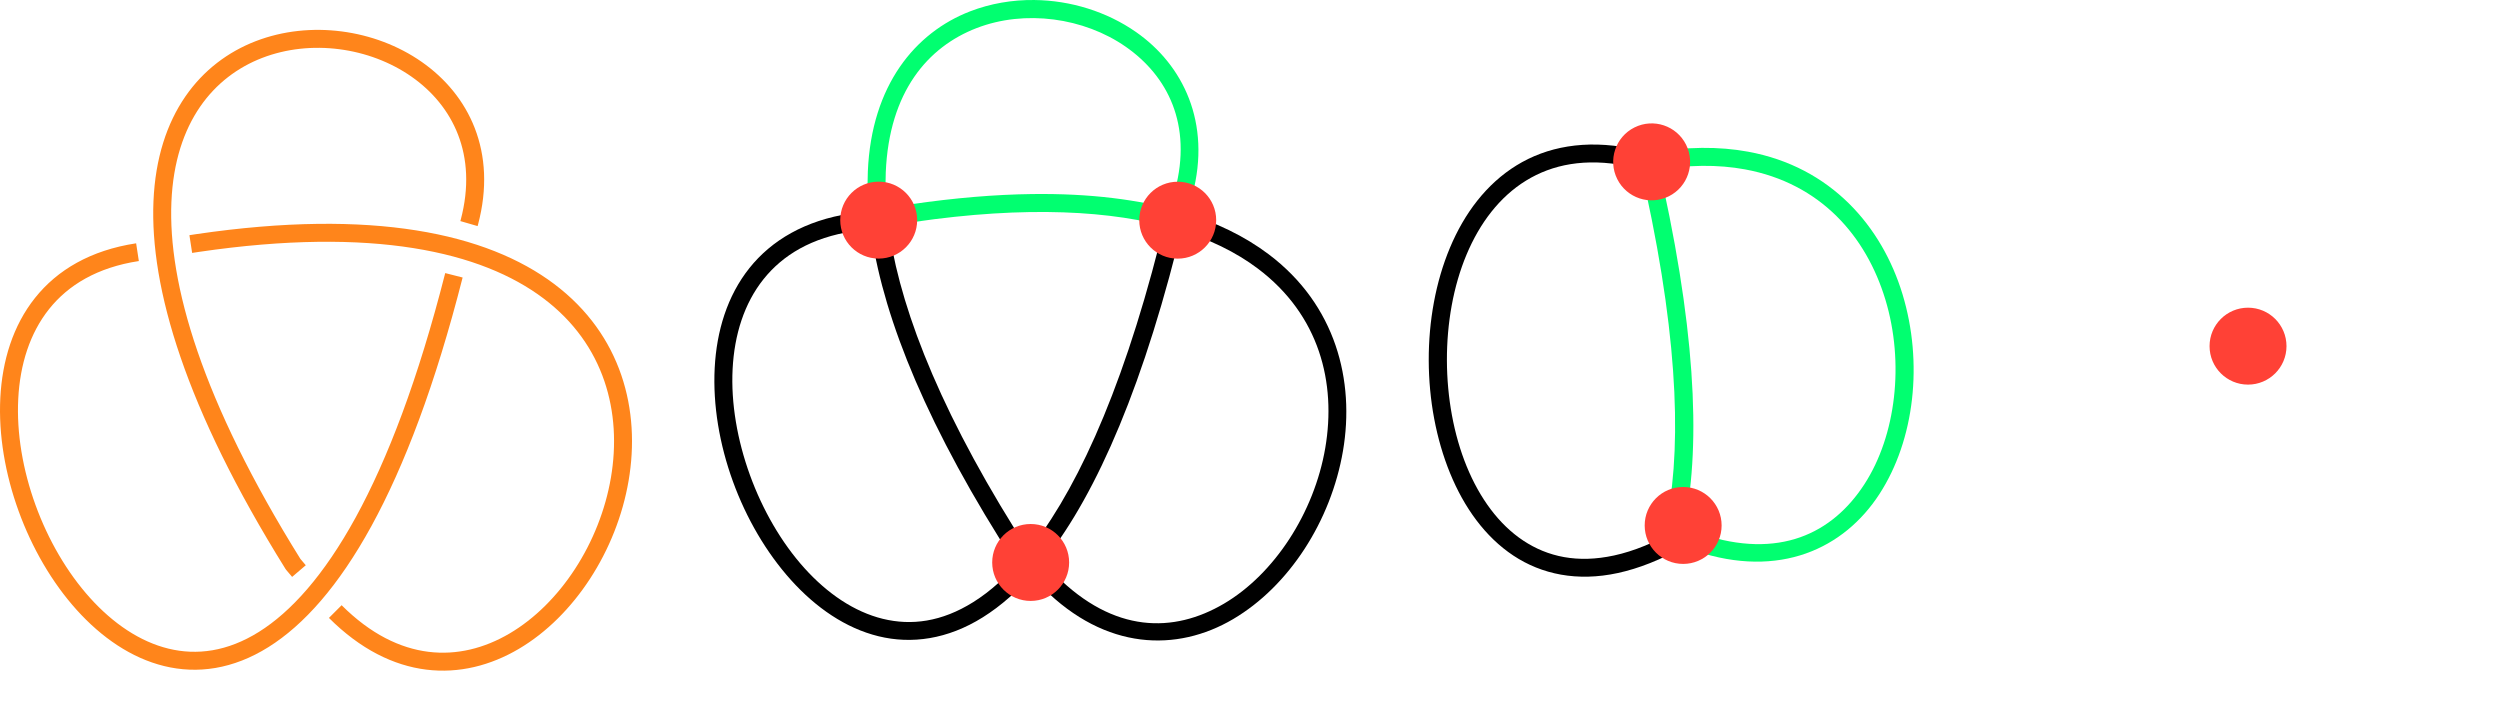
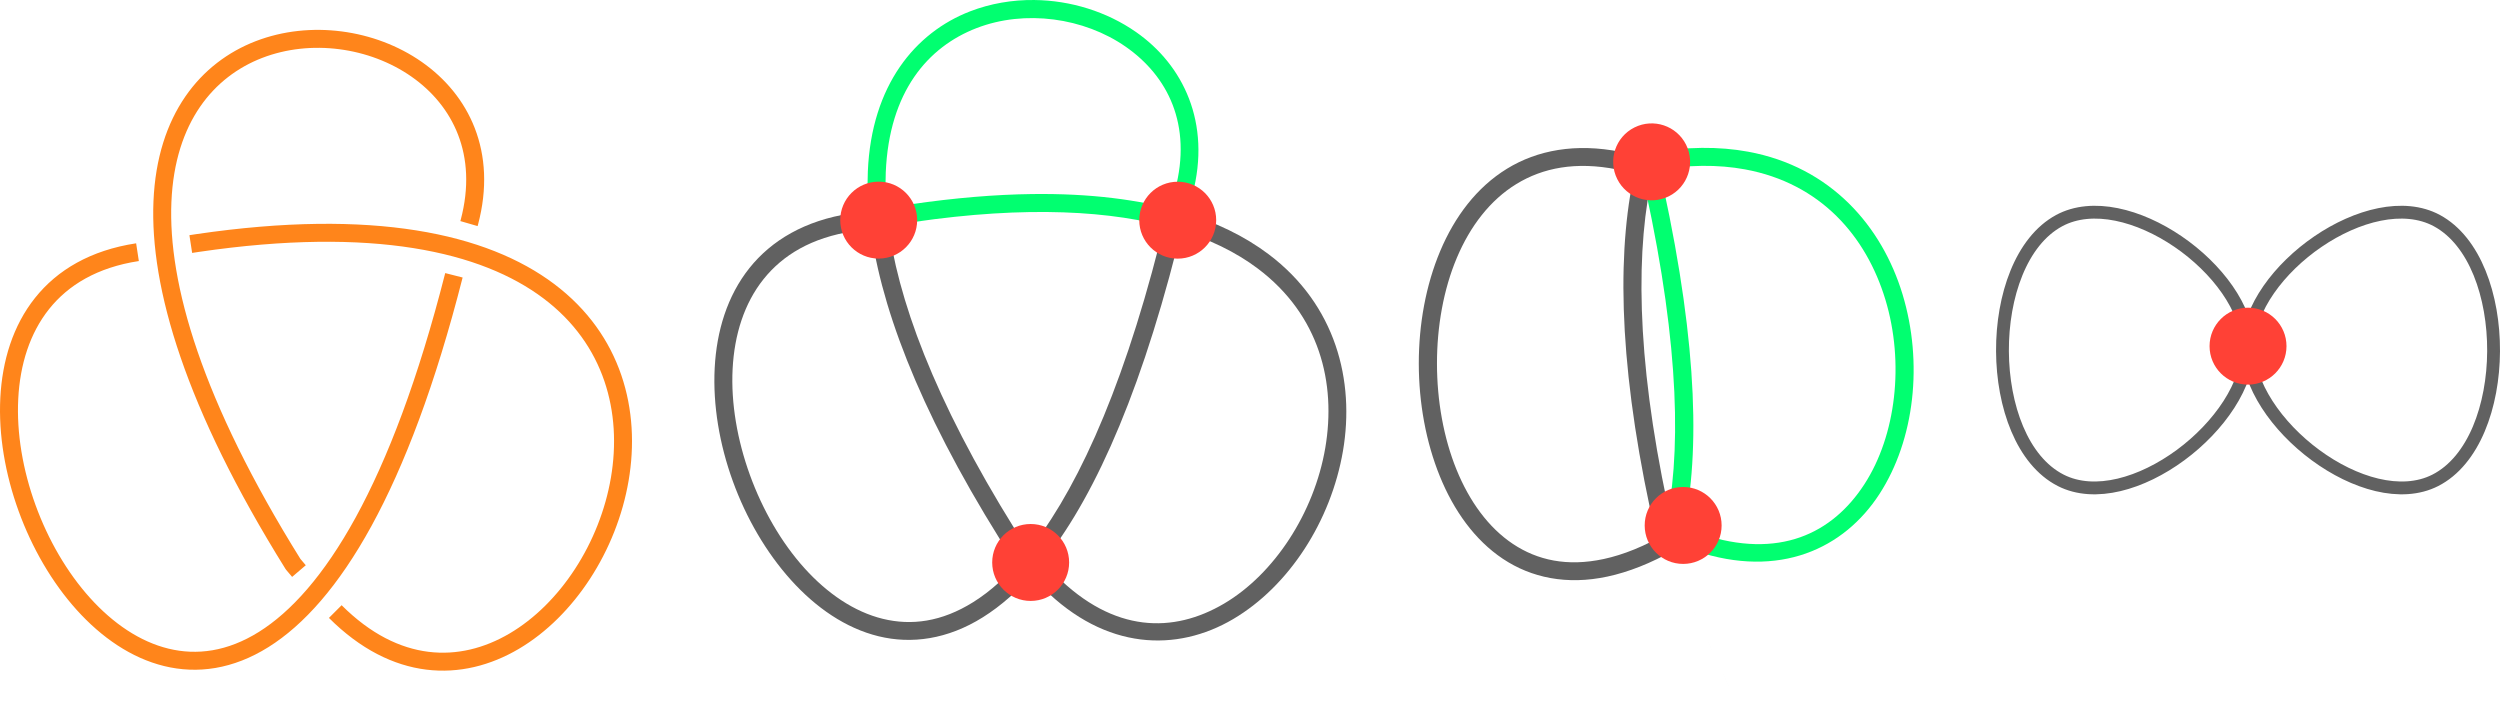
- <svg xmlns="http://www.w3.org/2000/svg" xml:space="preserve" viewBox="0 0 3899.396 1091.997">
-   <path fill="none" stroke="#ffb86c" stroke-linecap="round" stroke-linejoin="round" stroke-width="28" d="M529.414 906.96c376.327 375.952 878.391-734.906-214.313-574.923l-11.073 1.693m-83.12 12.678c-543.717 82.903 154.314 1368.29 493.57 36.05m23.468-80.657.617-2.12c114.199-430.126-897.89-465.851-274.965 533.305 2.536 3.035 5.646 6.715 9.143 10.815" style="clip-rule:evenodd;fill-rule:nonzero;stroke:#ff851b;stroke-linecap:butt;stroke-linejoin:round;stroke-miterlimit:10" transform="translate(-6.461 46.938)" />
-   <path d="M505.367-.426c-34.025-.36-68.148 5.365-100.107 17.72-85.225 32.95-153.74 114.954-159.424 249.769-.998 23.664-.127 48.947 2.834 75.909l28.225-.17c-3.115-26.773-4.052-51.609-3.084-74.56C279.126 142.184 339.698 72.66 415.355 43.41c75.658-29.25 167.718-16.32 232.811 29.113 65.08 45.425 104.07 121.01 76.879 223.508l-.541 1.856 26.883 7.828.619-2.121q.045-.16.088-.32c29.878-112.536-14.814-202.695-87.903-253.71C618.511 17.68 562.076.175 505.367-.426m-3.75 302.662c-56.998.762-119.714 5.872-188.545 15.95l-.088.011-11.072 1.694 4.233 27.677 11.064-1.69.008-.001c176.556-25.84 310.027-17.994 408.268 10.67l7.409-27.118c-63.54-18.502-140.09-28.411-231.277-27.193" style="baseline-shift:baseline;clip-rule:evenodd;display:inline;overflow:visible;opacity:1;vector-effect:none;fill:#01ff70;stroke-linejoin:round;stroke-miterlimit:10;stop-color:#000;stop-opacity:1" transform="translate(1107.778 .442)" />
-   <path d="M248.67 342.972c13.907 126.634 73.928 290.314 203.049 497.42q.514.825 1.136 1.57c2.576 3.083 5.712 6.795 9.235 10.925l21.303-18.172c-3.223-3.779-6.008-7.08-8.403-9.94-126.304-202.765-184.119-361.86-198.095-481.973Zm270.85 573.891c393.449 393.058 0 0 0 0M218.799 332.568c-70.85 10.803-123.138 41.836-157.649 85.104S9.933 515.742 6.96 573.645C1.011 689.45 48.89 818.774 126.182 904.486c38.645 42.857 84.972 74.91 136.351 87.48 51.38 12.572 107.57 4.933 162.672-29.58 28.186-17.653 56.19-42.092 83.685-74.29l-18.17-22.434c-26.971 32.502-53.957 56.447-80.376 72.994-49.55 31.034-96.72 36.986-141.156 26.114-44.438-10.873-86.384-39.3-122.213-79.034C75.315 806.27 29.432 681.97 34.922 575.08c2.745-53.444 18.057-102.258 48.119-139.95 30.062-37.69 74.9-64.959 139.979-74.882Z" style="baseline-shift:baseline;clip-rule:evenodd;display:inline;overflow:visible;opacity:1;vector-effect:none;fill:#616161aaa;stroke-linejoin:round;stroke-miterlimit:10;stop-color:#000;stop-opacity:1" transform="translate(1107.778 .442)" />
-   <path d="M725.485 356.547c52.54 15.33 95.003 36.614 128.591 61.885 96.405 72.53 122.57 178.33 105.268 279.699-17.303 101.368-79.573 196.85-158.09 243.037s-171.403 46.338-261.945-44.113l-19.79 19.808c97.622 97.525 208.617 99.802 295.932 48.44S968.28 812.196 986.945 702.842 975.931 475.069 870.91 396.057c-36.762-27.659-82.405-50.434-138.016-66.628ZM508.89 888.095c80.01-93.694 155.723-253.09 219.155-502.183l-27.135-6.91c-61.898 243.07-135.99 397.245-210.19 486.66Z" style="baseline-shift:baseline;clip-rule:evenodd;display:inline;overflow:visible;opacity:1;vector-effect:none;fill:#616161aaa;stroke-linejoin:round;stroke-miterlimit:10;stop-color:#000;stop-opacity:1" transform="translate(1107.778 .442)" />
-   <path d="M808.219-689.32a60 60 0 0 1-60 60 60 60 0 0 1-60-60 60 60 0 0 1 60-60 60 60 0 0 1 60 60M1274.626-689.219a60 60 0 0 1-60 60 60 60 0 0 1-60-60 60 60 0 0 1 60-60 60 60 0 0 1 60 60M1045.242-155.329a60 60 0 0 1-60 60 60 60 0 0 1-60-60 60 60 0 0 1 60-60 60 60 0 0 1 60 60" style="fill:#ff4136;stroke-width:17.839;stroke-linecap:round;stroke-linejoin:round;stroke-dasharray:17.839,35.677;paint-order:stroke fill markers" transform="translate(622.342 1032.649)" />
-   <path d="M3769.73 121.804c-70.322-13.824-130.03-2.328-177.15 26.7-47.123 29.027-81.399 74.935-103.802 128.41-44.807 106.952-43.543 244.849.162 351.669 21.852 53.41 54.59 99.255 98.678 128.48s99.546 41.062 163.08 27.246c32.498-7.068 67.122-20.582 103.896-41.569l-9.501-27.26c-36.383 21.45-69.883 34.844-100.344 41.468-57.131 12.424-103.53 2.054-141.661-23.223s-67.975-66.227-88.235-115.745c-40.52-99.035-41.607-231.53-.25-330.247 20.679-49.358 51.614-90.104 92.662-115.39s92.47-35.763 157.065-23.065z" style="baseline-shift:baseline;clip-rule:evenodd;display:inline;overflow:visible;vector-effect:none;fill:#616161aaa;stroke-linejoin:round;stroke-miterlimit:10;stop-color:#000" transform="translate(-1227.185 109.462)" />
-   <path d="M3806.101 156.796c53.852-9.762 101.351-9.695 142.692-2.096 118.654 21.81 189.337 104.77 219.152 203.187s16.772 211.661-32.833 288.065-132.635 118.044-254.052 77.58l-8.853 26.564c130.911 43.627 231.227-3.931 286.39-88.896s68.31-205.26 36.146-311.431-111.63-198.849-240.888-222.608c-45.247-8.317-96.257-8.298-153.244 2.064zm43.742 572.314c29.713-119.572 26.224-296.002-28.331-547.188l-27.363 5.943c53.236 245.112 55.843 416.148 29.416 529.294z" style="baseline-shift:baseline;clip-rule:evenodd;display:inline;overflow:visible;vector-effect:none;fill:#01ff70;stroke-linejoin:round;stroke-miterlimit:10;stop-color:#000" transform="translate(-1227.185 109.462)" />
-   <path d="M3857.033 116.2a60 60 0 0 1-26.867 80.488 60 60 0 0 1-80.487-26.868 60 60 0 0 1 26.867-80.487 60 60 0 0 1 80.487 26.868M3912.493 710.112a60 60 0 0 1-60 60 60 60 0 0 1-60-60 60 60 0 0 1 60-60 60 60 0 0 1 60 60" style="fill:#ff4136;stroke-width:17.839;stroke-linecap:round;stroke-linejoin:round;stroke-dasharray:17.839,35.677;paint-order:stroke fill markers" transform="translate(-1227.185 109.462)" />
-   <path d="M4833.368 834.294c2.06-117.881 190.81-251.814 294.554-195.804 118.82 64.15 117.872 343.74-2.42 405.085-106.712 54.42-294.229-89.512-292.135-209.281" style="fill:none;stroke:#616161aaa;stroke-width:20;stroke-linecap:round;stroke-linejoin:round;stroke-dasharray:none;paint-order:stroke fill markers" transform="translate(-1326.988 -294.384)" />
-   <path d="M4833.368 834.294c-2.062-117.881-190.81-251.814-294.555-195.804-118.82 64.15-117.872 343.74 2.42 405.085 106.712 54.42 294.229-89.512 292.135-209.281" style="fill:none;stroke:#616161aaa;stroke-width:20;stroke-linecap:round;stroke-linejoin:round;stroke-dasharray:none;paint-order:stroke fill markers" transform="translate(-1326.988 -294.384)" />
-   <path d="M4893.368 834.294a60 60 0 0 1-60 60 60 60 0 0 1-60-60 60 60 0 0 1 60-60 60 60 0 0 1 60 60" style="fill:#ff4136;stroke-width:17.839;stroke-linecap:round;stroke-linejoin:round;stroke-dasharray:17.839,35.677;paint-order:stroke fill markers" transform="translate(-1326.988 -294.384)" />
+ <svg xmlns="http://www.w3.org/2000/svg" xml:space="preserve" viewBox="0 0 3899.396 1091.997" version="1.1" id="svg11">
+   <defs id="defs11" />
+   <path fill="none" stroke="#ffb86c" stroke-linecap="round" stroke-linejoin="round" stroke-width="28" d="M529.414 906.96c376.327 375.952 878.391-734.906-214.313-574.923l-11.073 1.693m-83.12 12.678c-543.717 82.903 154.314 1368.29 493.57 36.05m23.468-80.657.617-2.12c114.199-430.126-897.89-465.851-274.965 533.305 2.536 3.035 5.646 6.715 9.143 10.815" style="clip-rule:evenodd;fill-rule:nonzero;stroke:#ff851b;stroke-linecap:butt;stroke-linejoin:round;stroke-miterlimit:10" transform="translate(-6.461 46.938)" id="path1" />
+   <path d="M505.367-.426c-34.025-.36-68.148 5.365-100.107 17.72-85.225 32.95-153.74 114.954-159.424 249.769-.998 23.664-.127 48.947 2.834 75.909l28.225-.17c-3.115-26.773-4.052-51.609-3.084-74.56C279.126 142.184 339.698 72.66 415.355 43.41c75.658-29.25 167.718-16.32 232.811 29.113 65.08 45.425 104.07 121.01 76.879 223.508l-.541 1.856 26.883 7.828.619-2.121q.045-.16.088-.32c29.878-112.536-14.814-202.695-87.903-253.71C618.511 17.68 562.076.175 505.367-.426m-3.75 302.662c-56.998.762-119.714 5.872-188.545 15.95l-.088.011-11.072 1.694 4.233 27.677 11.064-1.69.008-.001c176.556-25.84 310.027-17.994 408.268 10.67l7.409-27.118c-63.54-18.502-140.09-28.411-231.277-27.193" style="baseline-shift:baseline;clip-rule:evenodd;display:inline;overflow:visible;opacity:1;vector-effect:none;fill:#01ff70;stroke-linejoin:round;stroke-miterlimit:10;stop-color:#000;stop-opacity:1" transform="translate(1107.778 .442)" id="path2" />
+   <g id="svg11-3" transform="translate(1041.866,-31.045)">
+     <path d="m 1510.456,287.847 c -30.067,123.796 -29.4,298.133 21.438,536.839 q 0.202,0.951 0.533,1.863 c 1.372,3.776 3.055,8.335 4.961,13.418 l 26.22,-9.827 c -1.743,-4.651 -3.236,-8.703 -4.514,-12.208 -49.669,-233.665 -49.824,-402.939 -22.043,-520.628 z m 59.131,631.834 c 236.002,503.587 0,0 0,0 m -83.67,-651.792 c -70.292,-13.981 -130.024,-2.618 -177.212,26.304 -47.187,28.922 -81.564,74.754 -104.086,128.18 -45.046,106.85 -44.09,244.75 -0.623,351.666 21.732,53.459 54.368,99.377 98.391,128.7 44.023,29.324 99.454,41.285 163.018,27.61 32.514,-6.994 67.169,-20.431 103.988,-41.335 l -9.44,-27.282 c -36.431,21.369 -69.96,34.688 -100.436,41.244 -57.159,12.296 -103.534,1.822 -141.608,-23.538 -38.075,-25.362 -67.827,-66.379 -87.976,-115.942 -40.3,-99.126 -41.091,-231.621 0.486,-330.247 20.788,-49.312 51.815,-89.989 92.919,-115.184 41.104,-25.194 92.55,-35.556 157.116,-22.713 z" style="baseline-shift:baseline;clip-rule:evenodd;display:inline;overflow:visible;opacity:1;vector-effect:none;fill:#616161;fill-opacity:1;stroke-linejoin:round;stroke-miterlimit:10;stop-color:#000000;stop-opacity:1" id="path3-7" />
+   </g>
+   <path d="M248.67 342.972c13.907 126.634 73.928 290.314 203.049 497.42q.514.825 1.136 1.57c2.576 3.083 5.712 6.795 9.235 10.925l21.303-18.172c-3.223-3.779-6.008-7.08-8.403-9.94-126.304-202.765-184.119-361.86-198.095-481.973Zm270.85 573.891c393.449 393.058 0 0 0 0M218.799 332.568c-70.85 10.803-123.138 41.836-157.649 85.104S9.933 515.742 6.96 573.645C1.011 689.45 48.89 818.774 126.182 904.486c38.645 42.857 84.972 74.91 136.351 87.48 51.38 12.572 107.57 4.933 162.672-29.58 28.186-17.653 56.19-42.092 83.685-74.29l-18.17-22.434c-26.971 32.502-53.957 56.447-80.376 72.994-49.55 31.034-96.72 36.986-141.156 26.114-44.438-10.873-86.384-39.3-122.213-79.034C75.315 806.27 29.432 681.97 34.922 575.08c2.745-53.444 18.057-102.258 48.119-139.95 30.062-37.69 74.9-64.959 139.979-74.882Z" style="baseline-shift:baseline;clip-rule:evenodd;display:inline;overflow:visible;opacity:1;vector-effect:none;fill:#616161;stroke-linejoin:round;stroke-miterlimit:10;stop-color:#000;stop-opacity:1;fill-opacity:1" id="path3" transform="translate(1107.778 .442)" />
+   <path d="M725.485 356.547c52.54 15.33 95.003 36.614 128.591 61.885 96.405 72.53 122.57 178.33 105.268 279.699-17.303 101.368-79.573 196.85-158.09 243.037s-171.403 46.338-261.945-44.113l-19.79 19.808c97.622 97.525 208.617 99.802 295.932 48.44S968.28 812.196 986.945 702.842 975.931 475.069 870.91 396.057c-36.762-27.659-82.405-50.434-138.016-66.628ZM508.89 888.095c80.01-93.694 155.723-253.09 219.155-502.183l-27.135-6.91c-61.898 243.07-135.99 397.245-210.19 486.66Z" style="baseline-shift:baseline;clip-rule:evenodd;display:inline;overflow:visible;opacity:1;vector-effect:none;fill:#616161;stroke-linejoin:round;stroke-miterlimit:10;stop-color:#000;stop-opacity:1;fill-opacity:1" transform="translate(1107.778 .442)" id="path4" />
+   <path d="M808.219-689.32a60 60 0 0 1-60 60 60 60 0 0 1-60-60 60 60 0 0 1 60-60 60 60 0 0 1 60 60M1274.626-689.219a60 60 0 0 1-60 60 60 60 0 0 1-60-60 60 60 0 0 1 60-60 60 60 0 0 1 60 60M1045.242-155.329a60 60 0 0 1-60 60 60 60 0 0 1-60-60 60 60 0 0 1 60-60 60 60 0 0 1 60 60" style="fill:#ff4136;stroke-width:17.839;stroke-linecap:round;stroke-linejoin:round;stroke-dasharray:17.839,35.677;paint-order:stroke fill markers" transform="translate(622.342 1032.649)" id="path5" />
+   <path d="M3806.101 156.796c53.852-9.762 101.351-9.695 142.692-2.096 118.654 21.81 189.337 104.77 219.152 203.187s16.772 211.661-32.833 288.065-132.635 118.044-254.052 77.58l-8.853 26.564c130.911 43.627 231.227-3.931 286.39-88.896s68.31-205.26 36.146-311.431-111.63-198.849-240.888-222.608c-45.247-8.317-96.257-8.298-153.244 2.064zm43.742 572.314c29.713-119.572 26.224-296.002-28.331-547.188l-27.363 5.943c53.236 245.112 55.843 416.148 29.416 529.294z" style="baseline-shift:baseline;clip-rule:evenodd;display:inline;overflow:visible;vector-effect:none;fill:#01ff70;stroke-linejoin:round;stroke-miterlimit:10;stop-color:#000" transform="translate(-1227.185 109.462)" id="path7" />
+   <path d="M3857.033 116.2a60 60 0 0 1-26.867 80.488 60 60 0 0 1-80.487-26.868 60 60 0 0 1 26.867-80.487 60 60 0 0 1 80.487 26.868M3912.493 710.112a60 60 0 0 1-60 60 60 60 0 0 1-60-60 60 60 0 0 1 60-60 60 60 0 0 1 60 60" style="fill:#ff4136;stroke-width:17.839;stroke-linecap:round;stroke-linejoin:round;stroke-dasharray:17.839,35.677;paint-order:stroke fill markers" transform="translate(-1227.185 109.462)" id="path8" />
+   <path d="M4833.368 834.294c2.06-117.881 190.81-251.814 294.554-195.804 118.82 64.15 117.872 343.74-2.42 405.085-106.712 54.42-294.229-89.512-292.135-209.281" style="fill:none;stroke:#616161;stroke-width:20;stroke-linecap:round;stroke-linejoin:round;stroke-dasharray:none;paint-order:stroke fill markers;stroke-opacity:1" transform="translate(-1326.988 -294.384)" id="path9" />
+   <path d="M4833.368 834.294c-2.062-117.881-190.81-251.814-294.555-195.804-118.82 64.15-117.872 343.74 2.42 405.085 106.712 54.42 294.229-89.512 292.135-209.281" style="fill:none;stroke:#616161;stroke-width:20;stroke-linecap:round;stroke-linejoin:round;stroke-dasharray:none;paint-order:stroke fill markers;stroke-opacity:1" transform="translate(-1326.988 -294.384)" id="path10" />
+   <path d="M4893.368 834.294a60 60 0 0 1-60 60 60 60 0 0 1-60-60 60 60 0 0 1 60-60 60 60 0 0 1 60 60" style="fill:#ff4136;stroke-width:17.839;stroke-linecap:round;stroke-linejoin:round;stroke-dasharray:17.839,35.677;paint-order:stroke fill markers" transform="translate(-1326.988 -294.384)" id="path11" />
</svg>
